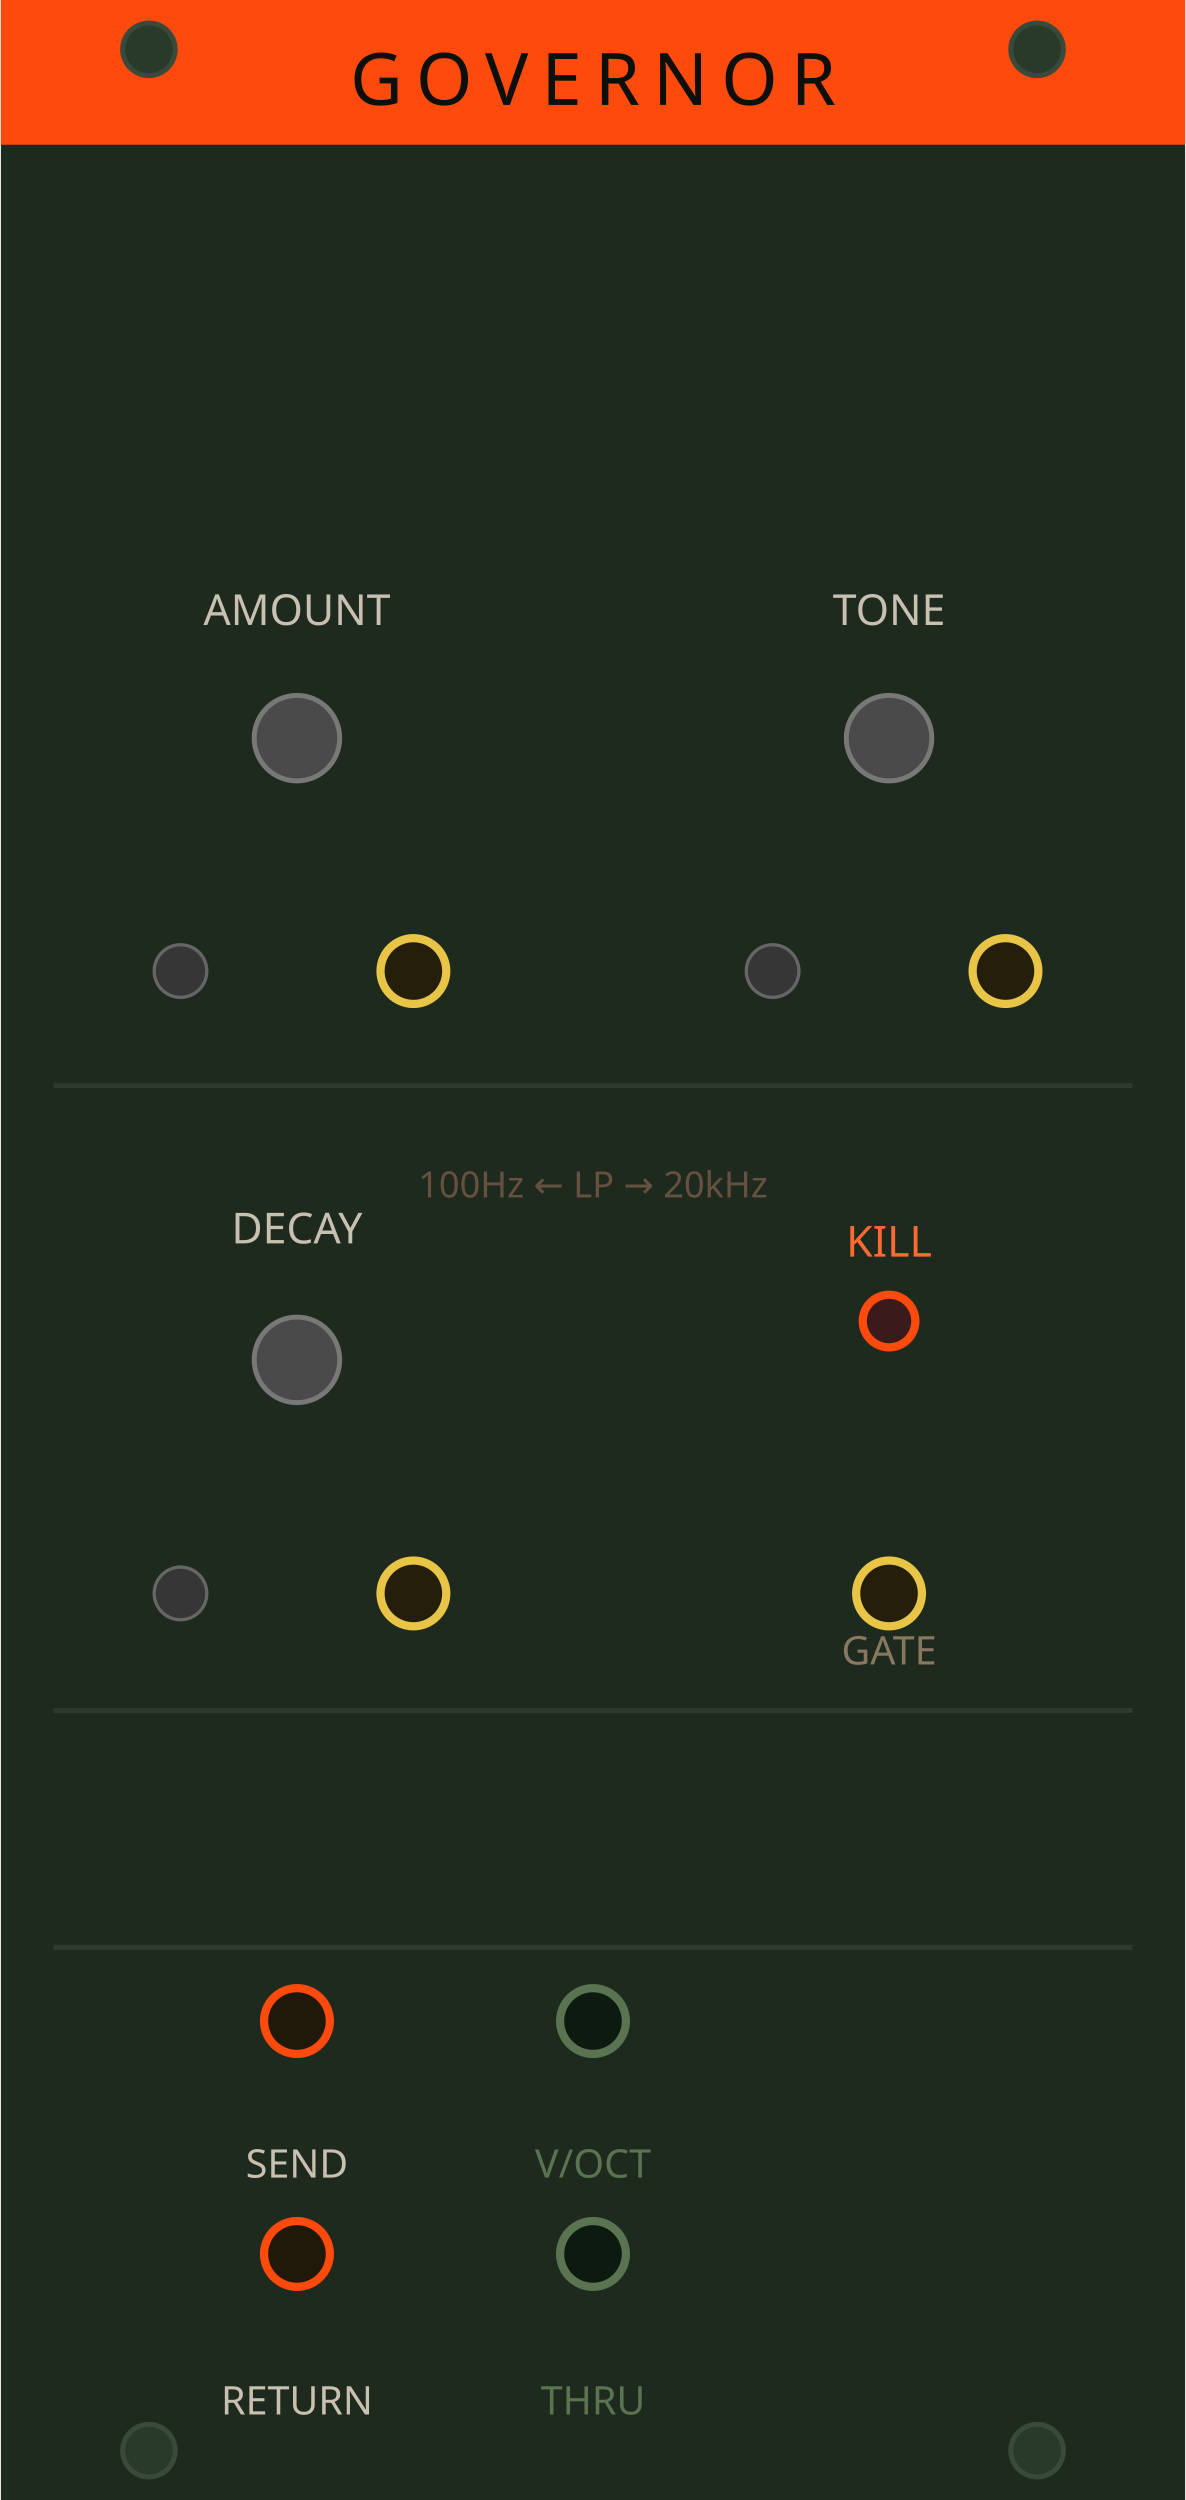
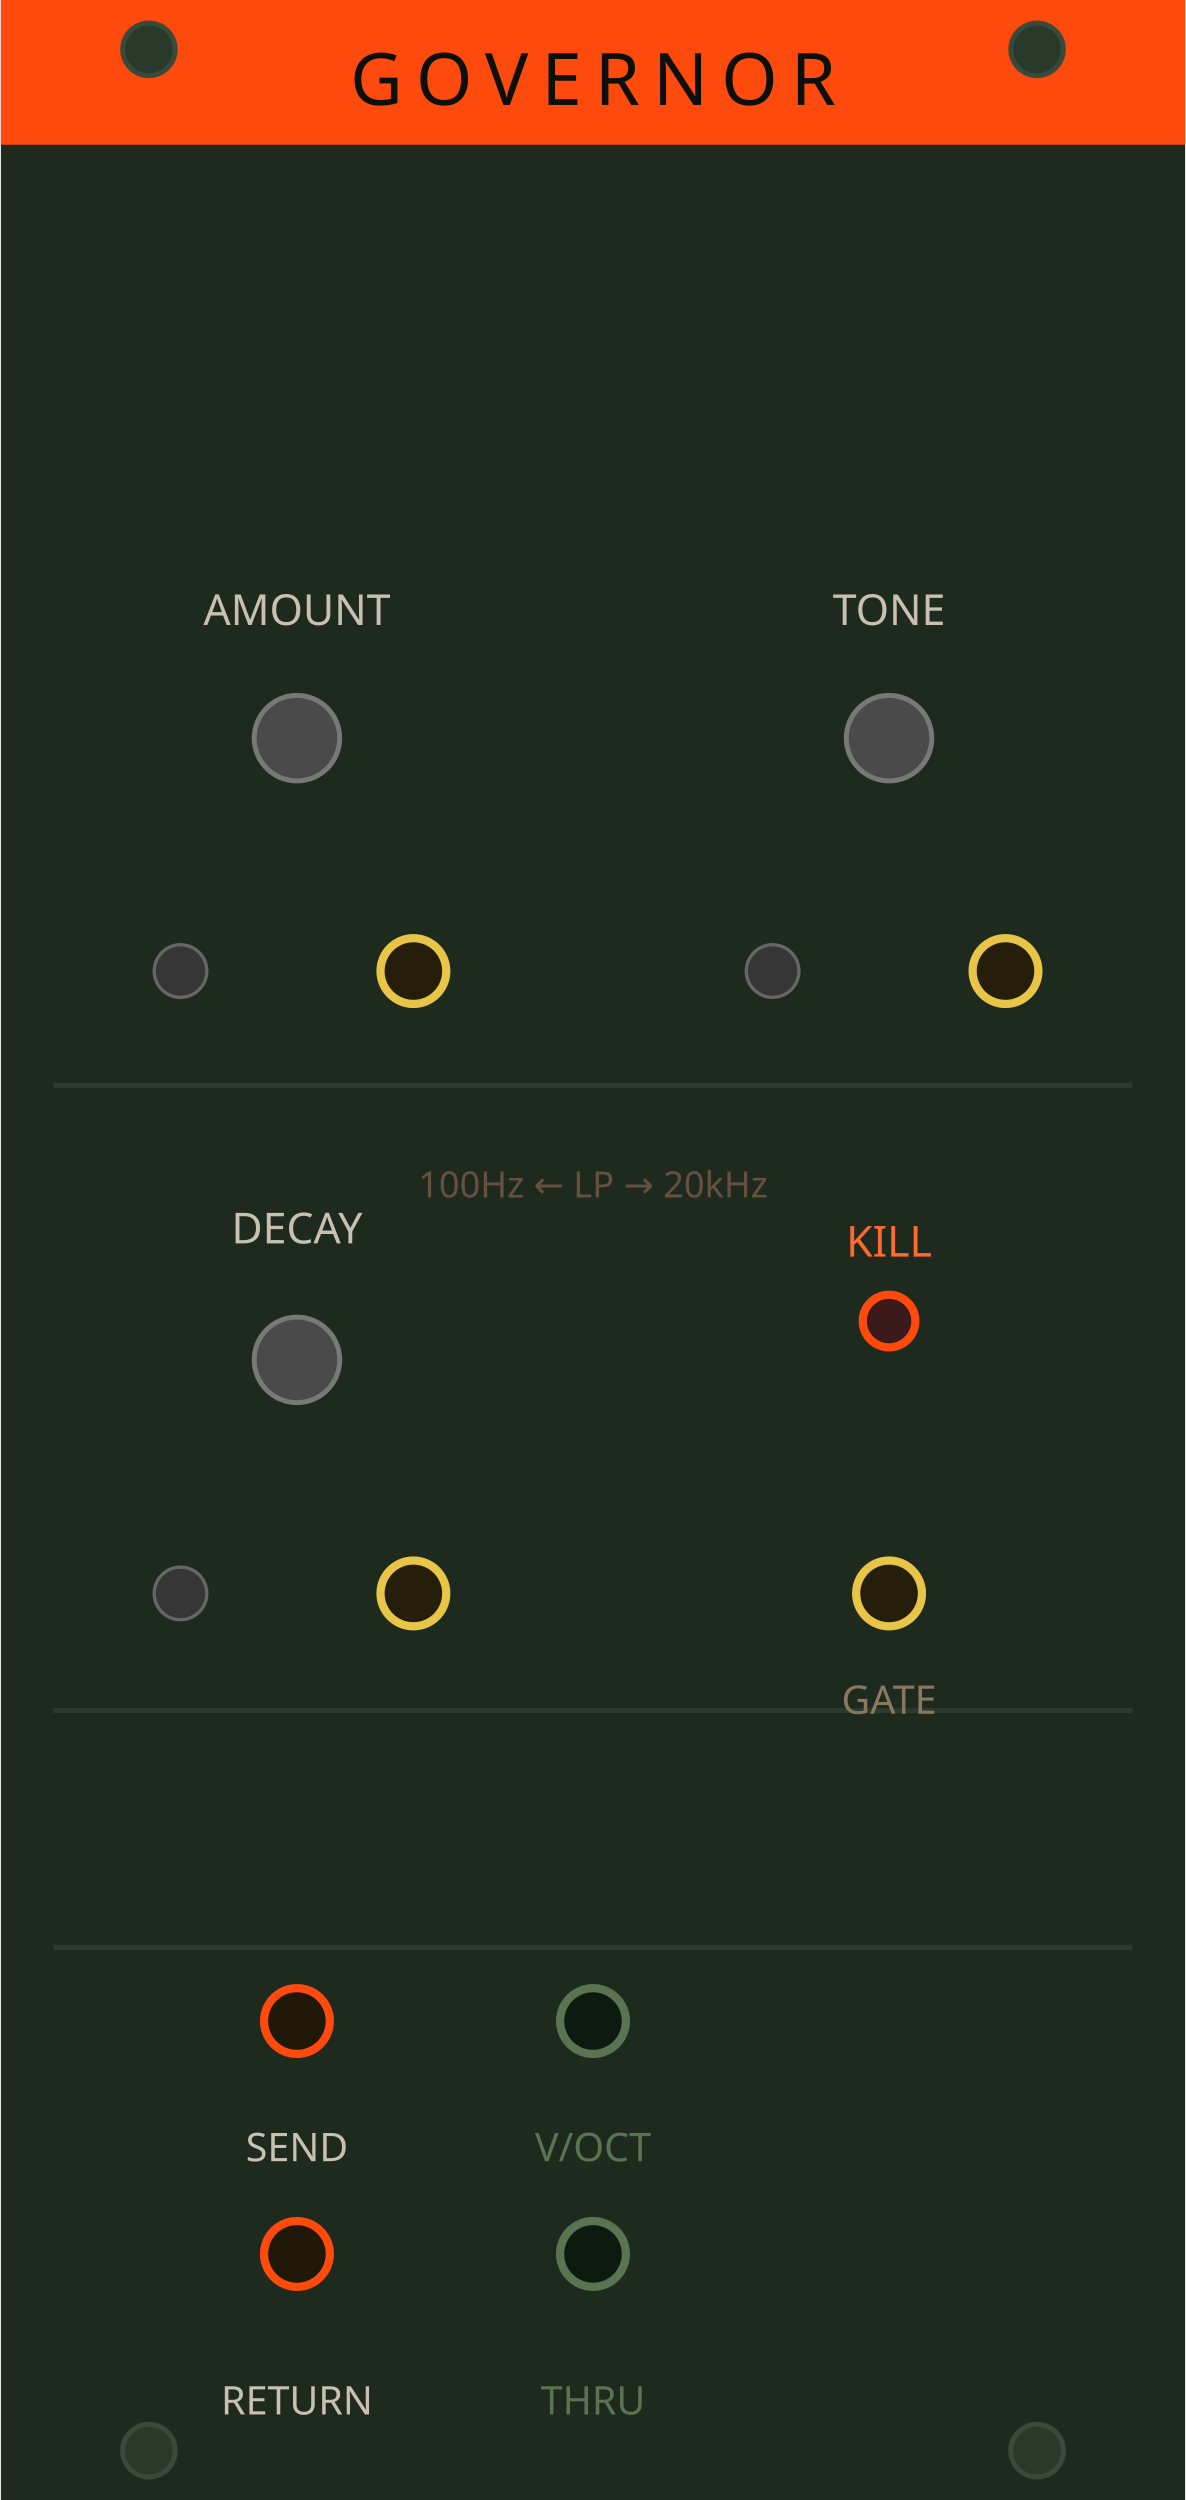
<svg xmlns="http://www.w3.org/2000/svg" width="60.96mm" height="128.5mm" viewBox="0 0 180 380" version="1.1" id="svg22">
  <defs id="defs22" />
  <rect width="180" height="380" fill="#1F2A1F" id="rect1" />
  <rect width="180" height="22" fill="#FF4A0E" id="rect2" />
  <path d="m 57.557,11.801 h 2.717 v 3.85 q -0.638,0.209 -1.287,0.308 -0.649,0.099 -1.474,0.099 -1.221,0 -2.057,-0.484 -0.836,-0.495 -1.276,-1.397 -0.429,-0.913 -0.429,-2.156 0,-1.232 0.484,-2.134 0.484,-0.902 1.386,-1.397 0.913,-0.506 2.2,-0.506 0.66,0 1.243,0.121 0.594,0.121 1.1,0.341 l -0.374,0.858 q -0.418,-0.187 -0.946,-0.319 -0.517,-0.132 -1.078,-0.132 -1.408,0 -2.2,0.847 -0.781,0.847 -0.781,2.321 0,0.935 0.297,1.661 0.308,0.715 0.957,1.122 0.649,0.396 1.705,0.396 0.517,0 0.88,-0.055 0.363,-0.055 0.66,-0.132 v -2.332 h -1.727 z m 13.451,0.209 q 0,1.221 -0.418,2.134 -0.407,0.902 -1.21,1.408 -0.803,0.506 -1.991,0.506 -1.221,0 -2.035,-0.506 -0.803,-0.506 -1.199,-1.419 -0.396,-0.913 -0.396,-2.134 0,-1.21 0.396,-2.112 0.396,-0.902 1.199,-1.408 0.814,-0.506 2.046,-0.506 1.177,0 1.98,0.506 0.803,0.495 1.21,1.408 0.418,0.902 0.418,2.123 z m -6.204,0 q 0,1.485 0.627,2.343 0.627,0.847 1.958,0.847 1.342,0 1.958,-0.847 0.616,-0.858 0.616,-2.343 0,-1.485 -0.616,-2.321 -0.616,-0.847 -1.947,-0.847 -1.331,0 -1.969,0.847 -0.627,0.836 -0.627,2.321 z m 15.365,-3.916 -2.805,7.854 h -0.99 l -2.805,-7.854 h 1.034 l 1.771,5.038 q 0.176,0.484 0.297,0.913 0.121,0.418 0.198,0.803 0.077,-0.385 0.198,-0.814 0.121,-0.429 0.297,-0.924 l 1.76,-5.016 z m 7.456,7.854 h -4.389 V 8.094 h 4.389 v 0.869 h -3.399 v 2.453 h 3.201 v 0.858 h -3.201 v 2.805 h 3.399 z m 5.894,-7.854 q 1.463,0 2.156,0.561 0.704,0.55 0.704,1.672 0,0.627 -0.231,1.045 -0.231,0.418 -0.594,0.671 -0.352,0.242 -0.748,0.385 l 2.156,3.52 h -1.155 l -1.903,-3.245 h -1.562 v 3.245 h -0.99 V 8.094 Z m -0.055,0.858 h -1.122 v 2.915 h 1.177 q 0.957,0 1.397,-0.374 0.44,-0.385 0.44,-1.122 0,-0.77 -0.462,-1.089 -0.462,-0.33 -1.43,-0.33 z M 106.42,15.948 h -1.155 l -4.202,-6.523 h -0.044 q 0.022,0.385 0.055,0.957 0.033,0.572 0.033,1.177 v 4.389 h -0.913 V 8.094 h 1.144 l 4.191,6.501 h 0.044 q -0.011,-0.176 -0.033,-0.528 -0.011,-0.352 -0.033,-0.77 -0.011,-0.418 -0.011,-0.77 V 8.094 h 0.924 z m 10.987,-3.938 q 0,1.221 -0.418,2.134 -0.407,0.902 -1.21,1.408 -0.803,0.506 -1.991,0.506 -1.221,0 -2.035,-0.506 -0.803,-0.506 -1.199,-1.419 -0.396,-0.913 -0.396,-2.134 0,-1.21 0.396,-2.112 0.396,-0.902 1.199,-1.408 0.814,-0.506 2.046,-0.506 1.177,0 1.98,0.506 0.803,0.495 1.21,1.408 0.418,0.902 0.418,2.123 z m -6.204,0 q 0,1.485 0.627,2.343 0.627,0.847 1.958,0.847 1.342,0 1.958,-0.847 0.616,-0.858 0.616,-2.343 0,-1.485 -0.616,-2.321 -0.616,-0.847 -1.947,-0.847 -1.331,0 -1.969,0.847 -0.627,0.836 -0.627,2.321 z m 12.109,-3.916 q 1.463,0 2.156,0.561 0.704,0.55 0.704,1.672 0,0.627 -0.231,1.045 -0.231,0.418 -0.594,0.671 -0.352,0.242 -0.748,0.385 l 2.156,3.52 h -1.155 l -1.903,-3.245 h -1.562 v 3.245 h -0.99 V 8.094 Z m -0.055,0.858 h -1.122 v 2.915 h 1.177 q 0.957,0 1.397,-0.374 0.44,-0.385 0.44,-1.122 0,-0.77 -0.462,-1.089 -0.462,-0.33 -1.43,-0.33 z" id="text2" style="font-size:11px;font-family:'Nunito Sans', sans-serif;letter-spacing:2;dominant-baseline:middle;text-anchor:middle;fill:#0c100a" aria-label="GOVERNOR" />
  <line x1="8" y1="165" x2="172" y2="165" stroke="#2E3A2E" stroke-width="0.75" id="line2" />
  <line x1="8" y1="260" x2="172" y2="260" stroke="#2E3A2E" stroke-width="0.75" id="line3" />
  <line x1="8" y1="296" x2="172" y2="296" stroke="#2E3A2E" stroke-width="0.75" id="line4" />
  <circle cx="45.0" cy="112.2" r="6.5" fill="#4A4A4A" stroke="#787878" stroke-width="0.75" id="circle4" />
  <circle cx="27.3" cy="147.6" r="4" fill="#363636" stroke="#666" stroke-width="0.5" id="circle5" />
  <circle cx="62.7" cy="147.6" r="5" fill="#251E0A" stroke="#E8C547" stroke-width="1.25" id="circle6" />
  <path d="m 34.327,126 -0.559,-1.437 h -1.839 L 31.376,126 h -0.592 l 1.813,-4.66 h 0.526 l 1.807,4.66 z m -1.254,-3.361 q -0.019,-0.052 -0.065,-0.189 -0.045,-0.137 -0.091,-0.28 -0.039,-0.149 -0.065,-0.228 -0.045,0.202 -0.104,0.397 -0.059,0.189 -0.098,0.299 l -0.526,1.404 h 1.469 z m 4.543,3.361 -1.528,-4.069 h -0.026 q 0.019,0.202 0.033,0.546 0.013,0.338 0.013,0.709 V 126 h -0.539 v -4.641 h 0.865 l 1.43,3.803 h 0.026 l 1.456,-3.803 h 0.858 V 126 h -0.579 v -2.853 q 0,-0.338 0.013,-0.669 0.019,-0.332 0.033,-0.539 h -0.026 l -1.547,4.062 z m 7.897,-2.327 q 0,0.722 -0.247,1.261 -0.24,0.533 -0.715,0.832 -0.474,0.299 -1.177,0.299 -0.722,0 -1.202,-0.299 -0.474,-0.299 -0.709,-0.839 -0.234,-0.539 -0.234,-1.261 0,-0.715 0.234,-1.248 0.234,-0.533 0.709,-0.832 0.481,-0.299 1.209,-0.299 0.696,0 1.17,0.299 0.474,0.292 0.715,0.832 0.247,0.533 0.247,1.254 z m -3.666,0 q 0,0.877 0.37,1.385 0.37,0.5 1.157,0.5 0.793,0 1.157,-0.5 0.364,-0.507 0.364,-1.385 0,-0.877 -0.364,-1.371 -0.364,-0.5 -1.151,-0.5 -0.786,0 -1.163,0.5 -0.37,0.494 -0.37,1.371 z m 8.223,0.689 q 0,0.481 -0.195,0.871 -0.195,0.384 -0.598,0.611 -0.397,0.221 -1.014,0.221 -0.865,0 -1.319,-0.468 -0.449,-0.474 -0.449,-1.248 v -2.99 h 0.585 v 3.01 q 0,0.566 0.299,0.877 0.305,0.312 0.916,0.312 0.63,0 0.91,-0.332 0.286,-0.338 0.286,-0.865 v -3.003 h 0.579 z M 54.971,126 h -0.682 l -2.483,-3.854 h -0.026 q 0.013,0.228 0.033,0.566 0.019,0.338 0.019,0.696 V 126 h -0.539 v -4.641 h 0.676 l 2.477,3.841 h 0.026 q -0.006,-0.104 -0.019,-0.312 -0.006,-0.208 -0.019,-0.455 -0.006,-0.247 -0.006,-0.455 v -2.619 h 0.546 z m 2.73,0 h -0.585 v -4.128 h -1.45 v -0.513 h 3.478 v 0.513 h -1.443 z" id="text6" style="font-size:6.5px;font-family:'Nunito Sans', sans-serif;text-anchor:middle;fill:#c8c0b0" aria-label="AMOUNT" transform="translate(0,-31)" />
  <circle cx="135.0" cy="112.2" r="6.5" fill="#4A4A4A" stroke="#787878" stroke-width="0.75" id="circle7" />
  <circle cx="117.3" cy="147.6" r="4" fill="#363636" stroke="#666" stroke-width="0.5" id="circle8" />
  <circle cx="152.7" cy="147.6" r="5" fill="#251E0A" stroke="#E8C547" stroke-width="1.25" id="circle9" />
  <path d="m 128.542,126 h -0.585 v -4.128 h -1.45 v -0.513 h 3.478 v 0.513 h -1.443 z m 6.064,-2.327 q 0,0.722 -0.247,1.261 -0.24,0.533 -0.715,0.832 -0.474,0.299 -1.177,0.299 -0.722,0 -1.202,-0.299 -0.474,-0.299 -0.709,-0.839 -0.234,-0.539 -0.234,-1.261 0,-0.715 0.234,-1.248 0.234,-0.533 0.709,-0.832 0.481,-0.299 1.209,-0.299 0.696,0 1.17,0.299 0.474,0.292 0.715,0.832 0.247,0.533 0.247,1.254 z m -3.666,0 q 0,0.877 0.37,1.385 0.37,0.5 1.157,0.5 0.793,0 1.157,-0.5 0.364,-0.507 0.364,-1.385 0,-0.877 -0.364,-1.371 -0.364,-0.5 -1.151,-0.5 -0.786,0 -1.163,0.5 -0.37,0.494 -0.37,1.371 z m 8.372,2.327 h -0.682 l -2.483,-3.854 h -0.026 q 0.013,0.228 0.033,0.566 0.019,0.338 0.019,0.696 V 126 h -0.539 v -4.641 h 0.676 l 2.477,3.841 h 0.026 q -0.007,-0.104 -0.019,-0.312 -0.007,-0.208 -0.019,-0.455 -0.006,-0.247 -0.006,-0.455 v -2.619 h 0.546 z m 3.854,0 h -2.594 v -4.641 h 2.594 v 0.513 h -2.009 v 1.45 h 1.891 v 0.507 h -1.891 v 1.657 h 2.009 z" id="text9" style="font-size:6.5px;font-family:'Nunito Sans', sans-serif;text-anchor:middle;fill:#c8c0b0" aria-label="TONE" transform="translate(0,-31)" />
  <path d="m 65.385,160 h -0.473 v -2.744 q 0,-0.236 0.005,-0.38 0.005,-0.143 0.017,-0.297 -0.088,0.088 -0.16,0.148 -0.071,0.06 -0.181,0.154 l -0.418,0.341 -0.253,-0.325 1.062,-0.825 h 0.402 z m 4.07,-1.969 q 0,0.632 -0.132,1.089 -0.132,0.451 -0.418,0.693 -0.286,0.242 -0.759,0.242 -0.665,0 -0.985,-0.533 -0.314,-0.539 -0.314,-1.49 0,-0.638 0.127,-1.089 0.132,-0.451 0.418,-0.688 0.286,-0.242 0.753,-0.242 0.66,0 0.985,0.533 0.325,0.528 0.325,1.485 z m -2.123,0 q 0,0.808 0.181,1.21 0.187,0.402 0.632,0.402 0.44,0 0.627,-0.396 0.193,-0.402 0.193,-1.216 0,-0.803 -0.193,-1.204 -0.187,-0.402 -0.627,-0.402 -0.446,0 -0.632,0.402 -0.181,0.402 -0.181,1.204 z m 5.269,0 q 0,0.632 -0.132,1.089 -0.132,0.451 -0.418,0.693 -0.286,0.242 -0.759,0.242 -0.665,0 -0.985,-0.533 -0.314,-0.539 -0.314,-1.49 0,-0.638 0.127,-1.089 0.132,-0.451 0.418,-0.688 0.286,-0.242 0.753,-0.242 0.66,0 0.985,0.533 0.325,0.528 0.325,1.485 z m -2.123,0 q 0,0.808 0.181,1.21 0.187,0.402 0.632,0.402 0.44,0 0.627,-0.396 0.193,-0.402 0.193,-1.216 0,-0.803 -0.193,-1.204 -0.187,-0.402 -0.627,-0.402 -0.446,0 -0.632,0.402 -0.181,0.402 -0.181,1.204 z M 76.407,160 h -0.495 v -1.831 h -2.013 V 160 h -0.495 v -3.927 h 0.495 v 1.661 h 2.013 v -1.661 h 0.495 z m 2.909,0 h -2.156 v -0.319 l 1.584,-2.255 h -1.49 v -0.374 h 2.024 v 0.363 l -1.562,2.211 h 1.601 z m 1.913,-1.603 v -0.242 l 1.055,-1.055 0.322,0.322 -0.626,0.626 h 3.274 v 0.457 h -3.274 l 0.626,0.626 -0.322,0.322 z M 87.533,160 v -3.927 h 0.495 v 3.487 h 1.716 V 160 Z m 3.921,-3.927 q 0.77,0 1.122,0.302 0.352,0.302 0.352,0.853 0,0.325 -0.148,0.611 -0.143,0.281 -0.489,0.457 -0.341,0.176 -0.929,0.176 h -0.451 V 160 h -0.495 v -3.927 z m -0.044,0.423 h -0.5 v 1.551 h 0.396 q 0.561,0 0.836,-0.181 0.275,-0.181 0.275,-0.616 0,-0.38 -0.242,-0.567 -0.242,-0.187 -0.764,-0.187 z m 7.568,1.659 v 0.242 l -1.055,1.055 -0.322,-0.322 0.626,-0.626 h -3.274 v -0.457 h 3.274 l -0.626,-0.626 0.322,-0.322 z M 103.538,160 h -2.596 v -0.402 l 1.028,-1.04 q 0.297,-0.297 0.5,-0.528 0.203,-0.231 0.308,-0.451 0.104,-0.226 0.104,-0.489 0,-0.325 -0.193,-0.489 -0.193,-0.171 -0.5,-0.171 -0.286,0 -0.506,0.099 -0.214,0.099 -0.44,0.275 l -0.259,-0.325 q 0.231,-0.193 0.528,-0.325 0.302,-0.138 0.676,-0.138 0.55,0 0.869,0.281 0.319,0.275 0.319,0.764 0,0.308 -0.127,0.578 -0.127,0.27 -0.352,0.533 -0.226,0.259 -0.528,0.555 l -0.82,0.808 v 0.022 h 1.986 z m 3.163,-1.969 q 0,0.632 -0.132,1.089 -0.132,0.451 -0.418,0.693 -0.286,0.242 -0.759,0.242 -0.665,0 -0.985,-0.533 -0.314,-0.539 -0.314,-1.49 0,-0.638 0.127,-1.089 0.132,-0.451 0.418,-0.688 0.286,-0.242 0.753,-0.242 0.66,0 0.985,0.533 0.325,0.528 0.325,1.485 z m -2.123,0 q 0,0.808 0.181,1.21 0.187,0.402 0.632,0.402 0.44,0 0.627,-0.396 0.193,-0.402 0.193,-1.216 0,-0.803 -0.193,-1.204 -0.187,-0.402 -0.627,-0.402 -0.446,0 -0.632,0.402 -0.181,0.402 -0.181,1.204 z m 3.338,-0.028 q 0,0.088 -0.011,0.231 -0.005,0.143 -0.011,0.247 h 0.022 q 0.033,-0.044 0.099,-0.127 0.066,-0.083 0.132,-0.165 0.071,-0.088 0.121,-0.143 l 0.941,-0.996 h 0.567 l -1.194,1.26 1.276,1.688 h -0.583 l -1.023,-1.375 -0.336,0.291 V 160 h -0.478 v -4.18 h 0.478 z M 113.443,160 h -0.495 v -1.831 h -2.013 V 160 h -0.495 v -3.927 h 0.495 v 1.661 h 2.013 v -1.661 h 0.495 z m 2.909,0 h -2.156 v -0.319 l 1.584,-2.255 h -1.49 v -0.374 h 2.024 v 0.363 l -1.562,2.211 h 1.601 z" id="text10" style="font-size:5.5px;font-family:'Nunito Sans', sans-serif;text-anchor:middle;fill:#665040" aria-label="100Hz ← LP → 20kHz" transform="translate(0,22)" />
  <circle cx="45.0" cy="206.7" r="6.5" fill="#4A4A4A" stroke="#787878" stroke-width="0.75" id="circle10" />
  <circle cx="27.3" cy="242.2" r="4" fill="#363636" stroke="#666" stroke-width="0.5" id="circle11" />
  <circle cx="62.7" cy="242.2" r="5" fill="#251E0A" stroke="#E8C547" stroke-width="1.25" id="circle12" />
  <path d="m 39.394,217.634 q 0,1.177 -0.643,1.774 -0.637,0.592 -1.781,0.592 h -1.294 v -4.641 h 1.43 q 0.702,0 1.216,0.26 0.513,0.26 0.793,0.767 0.28,0.5 0.28,1.248 z m -0.618,0.019 q 0,-0.929 -0.462,-1.359 -0.455,-0.435 -1.294,-0.435 h -0.76 v 3.64 h 0.63 q 1.885,0 1.885,-1.846 z M 43.014,220 h -2.594 v -4.641 h 2.594 v 0.513 h -2.009 v 1.45 h 1.891 v 0.507 h -1.891 v 1.657 h 2.009 z m 3.009,-4.192 q -0.748,0 -1.177,0.5 -0.429,0.5 -0.429,1.371 0,0.865 0.397,1.371 0.403,0.5 1.202,0.5 0.305,0 0.579,-0.052 0.273,-0.052 0.533,-0.13 v 0.507 q -0.26,0.098 -0.539,0.143 -0.273,0.045 -0.656,0.045 -0.709,0 -1.183,-0.292 -0.474,-0.292 -0.715,-0.832 -0.234,-0.539 -0.234,-1.268 0,-0.702 0.254,-1.235 0.26,-0.539 0.76,-0.839 0.5,-0.305 1.216,-0.305 0.735,0 1.28,0.273 l -0.234,0.494 q -0.214,-0.098 -0.481,-0.175 -0.26,-0.078 -0.572,-0.078 z m 5.031,4.192 -0.559,-1.437 h -1.839 L 48.104,220 h -0.592 l 1.813,-4.66 h 0.526 l 1.807,4.66 z m -1.254,-3.361 q -0.019,-0.052 -0.065,-0.189 -0.045,-0.137 -0.091,-0.28 -0.039,-0.149 -0.065,-0.228 -0.045,0.202 -0.104,0.397 -0.059,0.189 -0.098,0.299 l -0.526,1.404 h 1.469 z m 3.315,1.001 1.209,-2.281 h 0.63 l -1.547,2.841 V 220 h -0.585 v -1.774 l -1.547,-2.866 h 0.637 z" id="text12" style="font-size:6.5px;font-family:'Nunito Sans', sans-serif;text-anchor:middle;fill:#c8c0b0" aria-label="DECAY" transform="translate(0,-31)" />
  <circle cx="135.0" cy="200.8" r="4" fill="#3A1A1A" stroke="#FF4A0E" stroke-width="1.25" id="circle13" />
  <path d="m 132.504,191 h -0.689 l -1.645,-2.216 -0.474,0.416 V 191 h -0.585 v -4.641 h 0.585 v 2.288 q 0.195,-0.221 0.397,-0.442 0.202,-0.221 0.403,-0.442 l 1.254,-1.404 h 0.682 l -1.839,2.022 z m 1.937,0 h -1.677 v -0.338 l 0.546,-0.123 v -3.712 l -0.546,-0.13 v -0.338 h 1.677 v 0.338 l -0.546,0.13 v 3.712 l 0.546,0.123 z m 0.897,0 v -4.641 h 0.585 v 4.121 h 2.028 V 191 Z m 3.406,0 v -4.641 h 0.585 v 4.121 h 2.028 V 191 Z" id="text13" style="font-size:6.5px;font-family:'Nunito Sans', sans-serif;text-anchor:middle;fill:#ff6a30" aria-label="KILL" />
  <circle cx="135.0" cy="242.2" r="5" fill="#251E0A" stroke="#E8C547" stroke-width="1.25" id="circle14" />
-   <path d="m 130.215,250.738 h 1.482 v 2.1 q -0.348,0.114 -0.702,0.168 -0.354,0.054 -0.804,0.054 -0.666,0 -1.122,-0.264 -0.456,-0.27 -0.696,-0.762 -0.234,-0.498 -0.234,-1.176 0,-0.672 0.264,-1.164 0.264,-0.492 0.756,-0.762 0.498,-0.276 1.2,-0.276 0.36,0 0.678,0.066 0.324,0.066 0.6,0.186 l -0.204,0.468 q -0.228,-0.102 -0.516,-0.174 -0.282,-0.072 -0.588,-0.072 -0.768,0 -1.2,0.462 -0.426,0.462 -0.426,1.266 0,0.51 0.162,0.906 0.168,0.39 0.522,0.612 0.354,0.216 0.93,0.216 0.282,0 0.48,-0.03 0.198,-0.03 0.36,-0.072 v -1.272 h -0.942 z m 5.196,2.262 -0.516,-1.326 h -1.698 l -0.51,1.326 h -0.546 l 1.674,-4.302 h 0.486 l 1.668,4.302 z m -1.158,-3.102 q -0.018,-0.048 -0.06,-0.174 -0.042,-0.126 -0.084,-0.258 -0.036,-0.138 -0.06,-0.21 -0.042,0.186 -0.096,0.366 -0.054,0.174 -0.09,0.276 l -0.486,1.296 h 1.356 z m 3.24,3.102 h -0.54 v -3.81 h -1.338 v -0.474 h 3.21 v 0.474 h -1.332 z m 4.374,0 h -2.394 v -4.284 h 2.394 v 0.474 h -1.854 v 1.338 h 1.746 v 0.468 h -1.746 v 1.53 h 1.854 z" id="text14" style="font-size:6px;font-family:'Nunito Sans', sans-serif;text-anchor:middle;fill:#887860" aria-label="GATE" />
+   <path transform="translate(0,7.5)" d="m 130.215,250.738 h 1.482 v 2.1 q -0.348,0.114 -0.702,0.168 -0.354,0.054 -0.804,0.054 -0.666,0 -1.122,-0.264 -0.456,-0.27 -0.696,-0.762 -0.234,-0.498 -0.234,-1.176 0,-0.672 0.264,-1.164 0.264,-0.492 0.756,-0.762 0.498,-0.276 1.2,-0.276 0.36,0 0.678,0.066 0.324,0.066 0.6,0.186 l -0.204,0.468 q -0.228,-0.102 -0.516,-0.174 -0.282,-0.072 -0.588,-0.072 -0.768,0 -1.2,0.462 -0.426,0.462 -0.426,1.266 0,0.51 0.162,0.906 0.168,0.39 0.522,0.612 0.354,0.216 0.93,0.216 0.282,0 0.48,-0.03 0.198,-0.03 0.36,-0.072 v -1.272 h -0.942 z m 5.196,2.262 -0.516,-1.326 h -1.698 l -0.51,1.326 h -0.546 l 1.674,-4.302 h 0.486 l 1.668,4.302 z m -1.158,-3.102 q -0.018,-0.048 -0.06,-0.174 -0.042,-0.126 -0.084,-0.258 -0.036,-0.138 -0.06,-0.21 -0.042,0.186 -0.096,0.366 -0.054,0.174 -0.09,0.276 l -0.486,1.296 h 1.356 z m 3.24,3.102 h -0.54 v -3.81 h -1.338 v -0.474 h 3.21 v 0.474 h -1.332 z m 4.374,0 h -2.394 v -4.284 h 2.394 v 0.474 h -1.854 v 1.338 h 1.746 v 0.468 h -1.746 v 1.53 h 1.854 z" id="text14" style="font-size:6px;font-family:'Nunito Sans', sans-serif;text-anchor:middle;fill:#887860" aria-label="GATE" />
  <circle cx="45.0" cy="307.2" r="5" fill="#201808" stroke="#FF4A0E" stroke-width="1.25" id="circle15" />
  <circle cx="90.0" cy="307.2" r="5" fill="#0C1A10" stroke="#5A7350" stroke-width="1.25" id="circle16" />
-   <path d="m 40.227,316.854 q 0,0.57 -0.414,0.888 -0.414,0.318 -1.116,0.318 -0.36,0 -0.666,-0.054 -0.306,-0.054 -0.51,-0.15 v -0.516 q 0.216,0.096 0.534,0.174 0.324,0.078 0.666,0.078 0.48,0 0.72,-0.186 0.246,-0.186 0.246,-0.504 0,-0.21 -0.09,-0.354 -0.09,-0.144 -0.312,-0.264 -0.216,-0.126 -0.606,-0.264 -0.546,-0.198 -0.828,-0.486 -0.276,-0.288 -0.276,-0.786 0,-0.342 0.174,-0.582 0.174,-0.246 0.48,-0.378 0.312,-0.132 0.714,-0.132 0.354,0 0.648,0.066 0.294,0.066 0.534,0.174 l -0.168,0.462 q -0.222,-0.096 -0.486,-0.162 -0.258,-0.066 -0.54,-0.066 -0.402,0 -0.606,0.174 -0.204,0.168 -0.204,0.45 0,0.216 0.09,0.36 0.09,0.144 0.294,0.258 0.204,0.114 0.552,0.246 0.378,0.138 0.636,0.3 0.264,0.156 0.396,0.378 0.138,0.222 0.138,0.558 z M 43.485,318 h -2.394 v -4.284 h 2.394 v 0.474 h -1.854 v 1.338 h 1.746 v 0.468 h -1.746 v 1.53 h 1.854 z m 4.338,0 h -0.63 l -2.292,-3.558 h -0.024 q 0.012,0.21 0.03,0.522 0.018,0.312 0.018,0.642 V 318 h -0.498 v -4.284 h 0.624 l 2.286,3.546 h 0.024 q -0.006,-0.096 -0.018,-0.288 -0.006,-0.192 -0.018,-0.42 -0.006,-0.228 -0.006,-0.42 v -2.418 h 0.504 z m 4.596,-2.184 q 0,1.086 -0.594,1.638 -0.588,0.546 -1.644,0.546 h -1.194 v -4.284 h 1.32 q 0.648,0 1.122,0.24 0.474,0.24 0.732,0.708 0.258,0.462 0.258,1.152 z m -0.57,0.018 q 0,-0.858 -0.426,-1.254 -0.42,-0.402 -1.194,-0.402 h -0.702 v 3.36 h 0.582 q 1.74,0 1.74,-1.704 z" id="text16" style="font-size:6px;font-family:'Nunito Sans', sans-serif;text-anchor:middle;fill:#c8c0b0" aria-label="SEND" transform="translate(0,13)" />
-   <path d="M 84.777,313.716 83.247,318 h -0.54 l -1.53,-4.284 h 0.564 l 0.966,2.748 q 0.096,0.264 0.162,0.498 0.066,0.228 0.108,0.438 0.042,-0.21 0.108,-0.444 0.066,-0.234 0.162,-0.504 l 0.96,-2.736 z m 2.172,0 -1.596,4.284 h -0.516 l 1.596,-4.284 z m 4.38,2.136 q 0,0.666 -0.228,1.164 -0.222,0.492 -0.66,0.768 -0.438,0.276 -1.086,0.276 -0.666,0 -1.11,-0.276 -0.438,-0.276 -0.654,-0.774 -0.216,-0.498 -0.216,-1.164 0,-0.66 0.216,-1.152 0.216,-0.492 0.654,-0.768 0.444,-0.276 1.116,-0.276 0.642,0 1.08,0.276 0.438,0.27 0.66,0.768 0.228,0.492 0.228,1.158 z m -3.384,0 q 0,0.81 0.342,1.278 0.342,0.462 1.068,0.462 0.732,0 1.068,-0.462 0.336,-0.468 0.336,-1.278 0,-0.81 -0.336,-1.266 -0.336,-0.462 -1.062,-0.462 -0.726,0 -1.074,0.462 -0.342,0.456 -0.342,1.266 z m 6.168,-1.722 q -0.69,0 -1.086,0.462 -0.396,0.462 -0.396,1.266 0,0.798 0.366,1.266 0.372,0.462 1.11,0.462 0.282,0 0.534,-0.048 0.252,-0.048 0.492,-0.12 v 0.468 q -0.24,0.09 -0.498,0.132 -0.252,0.042 -0.606,0.042 -0.654,0 -1.092,-0.27 -0.438,-0.27 -0.66,-0.768 -0.216,-0.498 -0.216,-1.17 0,-0.648 0.234,-1.14 0.24,-0.498 0.702,-0.774 0.462,-0.282 1.122,-0.282 0.678,0 1.182,0.252 l -0.216,0.456 q -0.198,-0.09 -0.444,-0.162 -0.24,-0.072 -0.528,-0.072 z m 3.312,3.87 h -0.54 v -3.81 h -1.338 v -0.474 h 3.21 v 0.474 h -1.332 z" id="text17" style="font-size:6px;font-family:'Nunito Sans', sans-serif;text-anchor:middle;fill:#5a7350" aria-label="V/OCT" transform="translate(0,13)" />
+   <path d="m 40.227,316.854 q 0,0.57 -0.414,0.888 -0.414,0.318 -1.116,0.318 -0.36,0 -0.666,-0.054 -0.306,-0.054 -0.51,-0.15 v -0.516 q 0.216,0.096 0.534,0.174 0.324,0.078 0.666,0.078 0.48,0 0.72,-0.186 0.246,-0.186 0.246,-0.504 0,-0.21 -0.09,-0.354 -0.09,-0.144 -0.312,-0.264 -0.216,-0.126 -0.606,-0.264 -0.546,-0.198 -0.828,-0.486 -0.276,-0.288 -0.276,-0.786 0,-0.342 0.174,-0.582 0.174,-0.246 0.48,-0.378 0.312,-0.132 0.714,-0.132 0.354,0 0.648,0.066 0.294,0.066 0.534,0.174 l -0.168,0.462 q -0.222,-0.096 -0.486,-0.162 -0.258,-0.066 -0.54,-0.066 -0.402,0 -0.606,0.174 -0.204,0.168 -0.204,0.45 0,0.216 0.09,0.36 0.09,0.144 0.294,0.258 0.204,0.114 0.552,0.246 0.378,0.138 0.636,0.3 0.264,0.156 0.396,0.378 0.138,0.222 0.138,0.558 z M 43.485,318 h -2.394 v -4.284 h 2.394 v 0.474 h -1.854 v 1.338 h 1.746 v 0.468 h -1.746 v 1.53 h 1.854 z m 4.338,0 h -0.63 l -2.292,-3.558 h -0.024 q 0.012,0.21 0.03,0.522 0.018,0.312 0.018,0.642 V 318 h -0.498 v -4.284 h 0.624 l 2.286,3.546 h 0.024 q -0.006,-0.096 -0.018,-0.288 -0.006,-0.192 -0.018,-0.42 -0.006,-0.228 -0.006,-0.42 v -2.418 h 0.504 z m 4.596,-2.184 q 0,1.086 -0.594,1.638 -0.588,0.546 -1.644,0.546 h -1.194 v -4.284 h 1.32 q 0.648,0 1.122,0.24 0.474,0.24 0.732,0.708 0.258,0.462 0.258,1.152 z m -0.57,0.018 q 0,-0.858 -0.426,-1.254 -0.42,-0.402 -1.194,-0.402 h -0.702 v 3.36 h 0.582 q 1.74,0 1.74,-1.704 z" id="text16" style="font-size:6px;font-family:'Nunito Sans', sans-serif;text-anchor:middle;fill:#c8c0b0" aria-label="SEND" transform="translate(0,10.5)" />
+   <path d="M 84.777,313.716 83.247,318 h -0.54 l -1.53,-4.284 h 0.564 l 0.966,2.748 q 0.096,0.264 0.162,0.498 0.066,0.228 0.108,0.438 0.042,-0.21 0.108,-0.444 0.066,-0.234 0.162,-0.504 l 0.96,-2.736 z m 2.172,0 -1.596,4.284 h -0.516 l 1.596,-4.284 z m 4.38,2.136 q 0,0.666 -0.228,1.164 -0.222,0.492 -0.66,0.768 -0.438,0.276 -1.086,0.276 -0.666,0 -1.11,-0.276 -0.438,-0.276 -0.654,-0.774 -0.216,-0.498 -0.216,-1.164 0,-0.66 0.216,-1.152 0.216,-0.492 0.654,-0.768 0.444,-0.276 1.116,-0.276 0.642,0 1.08,0.276 0.438,0.27 0.66,0.768 0.228,0.492 0.228,1.158 z m -3.384,0 q 0,0.81 0.342,1.278 0.342,0.462 1.068,0.462 0.732,0 1.068,-0.462 0.336,-0.468 0.336,-1.278 0,-0.81 -0.336,-1.266 -0.336,-0.462 -1.062,-0.462 -0.726,0 -1.074,0.462 -0.342,0.456 -0.342,1.266 z m 6.168,-1.722 q -0.69,0 -1.086,0.462 -0.396,0.462 -0.396,1.266 0,0.798 0.366,1.266 0.372,0.462 1.11,0.462 0.282,0 0.534,-0.048 0.252,-0.048 0.492,-0.12 v 0.468 q -0.24,0.09 -0.498,0.132 -0.252,0.042 -0.606,0.042 -0.654,0 -1.092,-0.27 -0.438,-0.27 -0.66,-0.768 -0.216,-0.498 -0.216,-1.17 0,-0.648 0.234,-1.14 0.24,-0.498 0.702,-0.774 0.462,-0.282 1.122,-0.282 0.678,0 1.182,0.252 l -0.216,0.456 q -0.198,-0.09 -0.444,-0.162 -0.24,-0.072 -0.528,-0.072 z m 3.312,3.87 h -0.54 v -3.81 h -1.338 v -0.474 h 3.21 v 0.474 h -1.332 z" id="text17" style="font-size:6px;font-family:'Nunito Sans', sans-serif;text-anchor:middle;fill:#5a7350" aria-label="V/OCT" transform="translate(0,10.5)" />
  <circle cx="45.0" cy="342.6" r="5" fill="#201808" stroke="#FF4A0E" stroke-width="1.25" id="circle17" />
  <circle cx="90.0" cy="342.6" r="5" fill="#0C1A10" stroke="#5A7350" stroke-width="1.25" id="circle18" />
  <path d="m 35.223,349.716 q 0.798,0 1.176,0.306 0.384,0.3 0.384,0.912 0,0.342 -0.126,0.57 -0.126,0.228 -0.324,0.366 -0.192,0.132 -0.408,0.21 l 1.176,1.92 h -0.63 l -1.038,-1.77 H 34.581 V 354 h -0.54 v -4.284 z m -0.03,0.468 h -0.612 v 1.59 h 0.642 q 0.522,0 0.762,-0.204 0.24,-0.21 0.24,-0.612 0,-0.42 -0.252,-0.594 -0.252,-0.18 -0.78,-0.18 z M 40.167,354 h -2.394 v -4.284 h 2.394 v 0.474 h -1.854 v 1.338 h 1.746 v 0.468 h -1.746 v 1.53 h 1.854 z m 2.298,0 h -0.54 v -3.81 h -1.338 v -0.474 h 3.21 v 0.474 h -1.332 z m 5.238,-1.512 q 0,0.444 -0.18,0.804 -0.18,0.354 -0.552,0.564 -0.366,0.204 -0.936,0.204 -0.798,0 -1.218,-0.432 -0.414,-0.438 -0.414,-1.152 v -2.76 h 0.54 v 2.778 q 0,0.522 0.276,0.81 0.282,0.288 0.846,0.288 0.582,0 0.84,-0.306 0.264,-0.312 0.264,-0.798 v -2.772 h 0.534 z m 2.31,-2.772 q 0.798,0 1.176,0.306 0.384,0.3 0.384,0.912 0,0.342 -0.126,0.57 -0.126,0.228 -0.324,0.366 -0.192,0.132 -0.408,0.21 l 1.176,1.92 h -0.63 l -1.038,-1.77 h -0.852 V 354 h -0.54 v -4.284 z m -0.03,0.468 h -0.612 v 1.59 h 0.642 q 0.522,0 0.762,-0.204 0.24,-0.21 0.24,-0.612 0,-0.42 -0.252,-0.594 -0.252,-0.18 -0.78,-0.18 z M 55.959,354 h -0.63 l -2.292,-3.558 h -0.024 q 0.012,0.21 0.03,0.522 0.018,0.312 0.018,0.642 V 354 h -0.498 v -4.284 h 0.624 l 2.286,3.546 h 0.024 q -0.006,-0.096 -0.018,-0.288 -0.006,-0.192 -0.018,-0.42 -0.006,-0.228 -0.006,-0.42 v -2.418 h 0.504 z" id="text18" style="font-size:6px;font-family:'Nunito Sans', sans-serif;text-anchor:middle;fill:#c8c0b0" aria-label="RETURN" transform="translate(0,13)" />
  <path d="m 83.988,354 h -0.54 v -3.81 h -1.338 v -0.474 h 3.21 v 0.474 h -1.332 z m 5.256,0 h -0.54 v -1.998 H 86.508 V 354 h -0.54 v -4.284 h 0.54 v 1.812 h 2.196 v -1.812 h 0.54 z m 2.352,-4.284 q 0.798,0 1.176,0.306 0.384,0.3 0.384,0.912 0,0.342 -0.126,0.57 -0.126,0.228 -0.324,0.366 -0.192,0.132 -0.408,0.21 l 1.176,1.92 h -0.63 l -1.038,-1.77 h -0.852 V 354 h -0.54 v -4.284 z m -0.03,0.468 h -0.612 v 1.59 h 0.642 q 0.522,0 0.762,-0.204 0.24,-0.21 0.24,-0.612 0,-0.42 -0.252,-0.594 -0.252,-0.18 -0.78,-0.18 z m 5.838,2.304 q 0,0.444 -0.18,0.804 -0.18,0.354 -0.552,0.564 -0.366,0.204 -0.936,0.204 -0.798,0 -1.218,-0.432 -0.414,-0.438 -0.414,-1.152 v -2.76 h 0.54 v 2.778 q 0,0.522 0.276,0.81 0.282,0.288 0.846,0.288 0.582,0 0.84,-0.306 0.264,-0.312 0.264,-0.798 v -2.772 h 0.534 z" id="text19" style="font-size:6px;font-family:'Nunito Sans', sans-serif;text-anchor:middle;fill:#5a7350" aria-label="THRU" transform="translate(0,13)" />
  <circle cx="22.5" cy="7.5" r="4" fill="#2A3A2A" stroke="#3A4A3A" stroke-width="0.75" id="circle19" />
  <circle cx="157.5" cy="7.5" r="4" fill="#2A3A2A" stroke="#3A4A3A" stroke-width="0.75" id="circle20" />
  <circle cx="22.5" cy="372.5" r="4" fill="#2A3A2A" stroke="#3A4A3A" stroke-width="0.75" id="circle21" />
  <circle cx="157.5" cy="372.5" r="4" fill="#2A3A2A" stroke="#3A4A3A" stroke-width="0.75" id="circle22" />
</svg>
